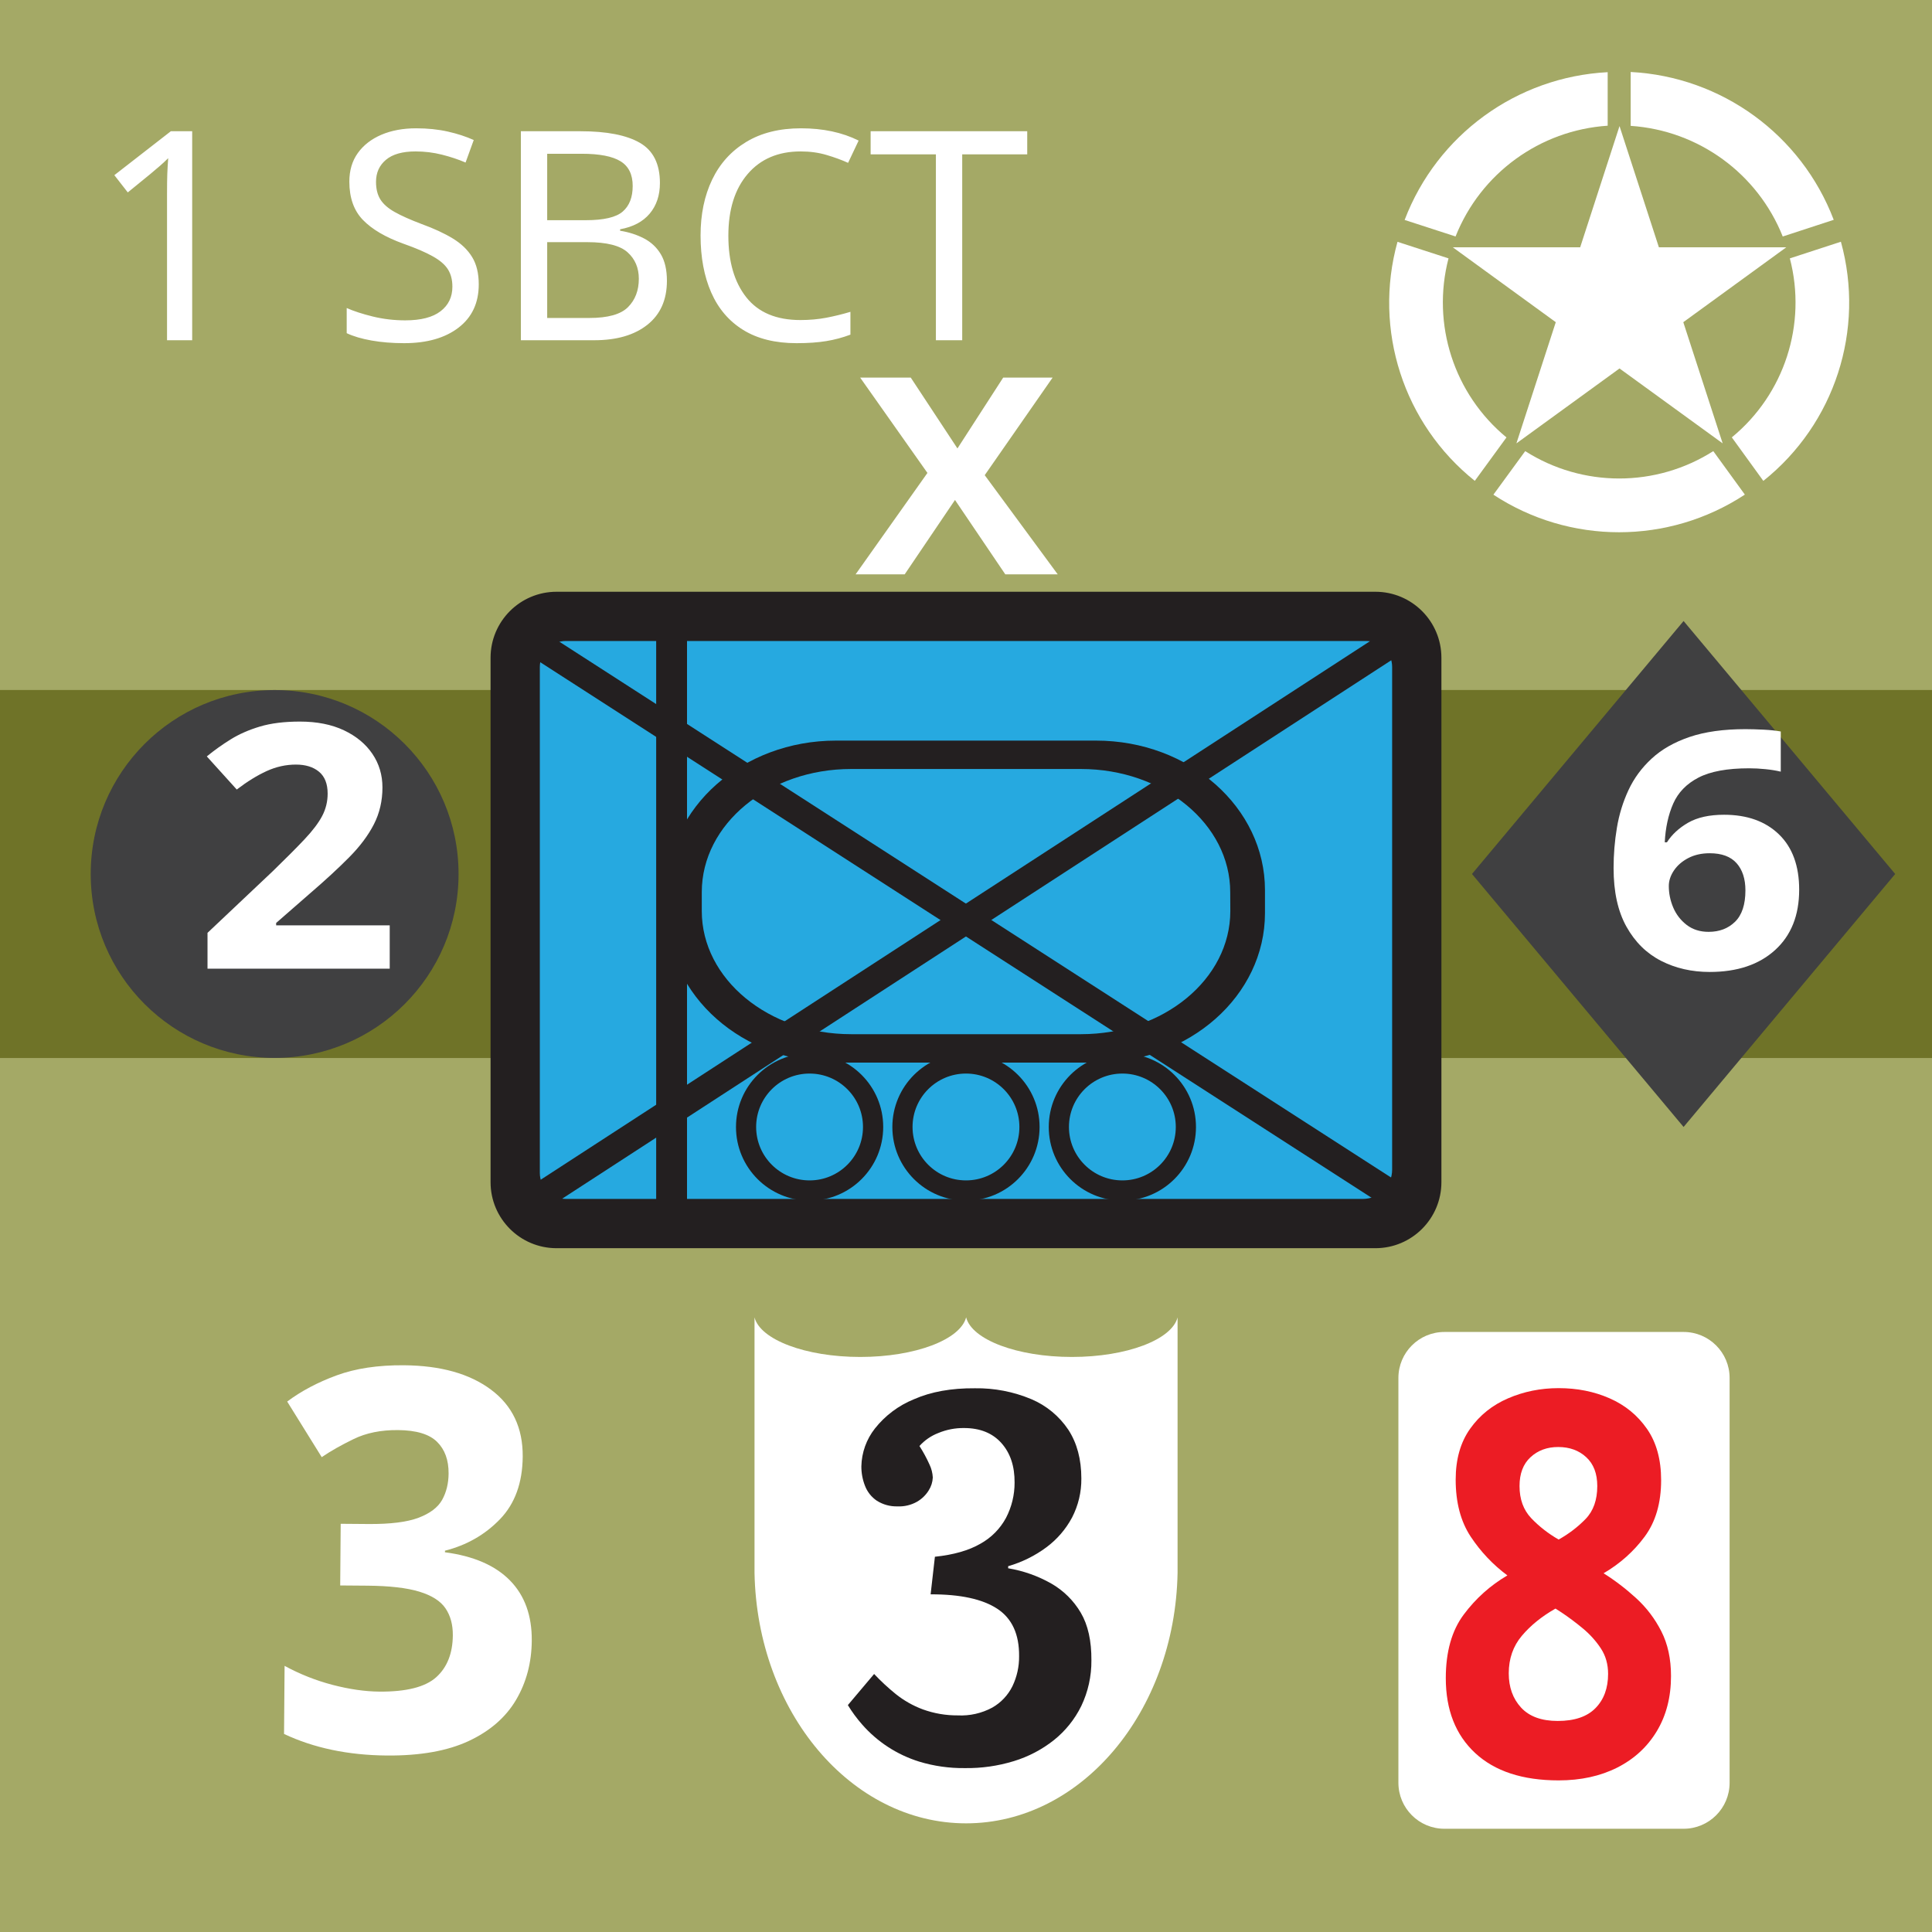
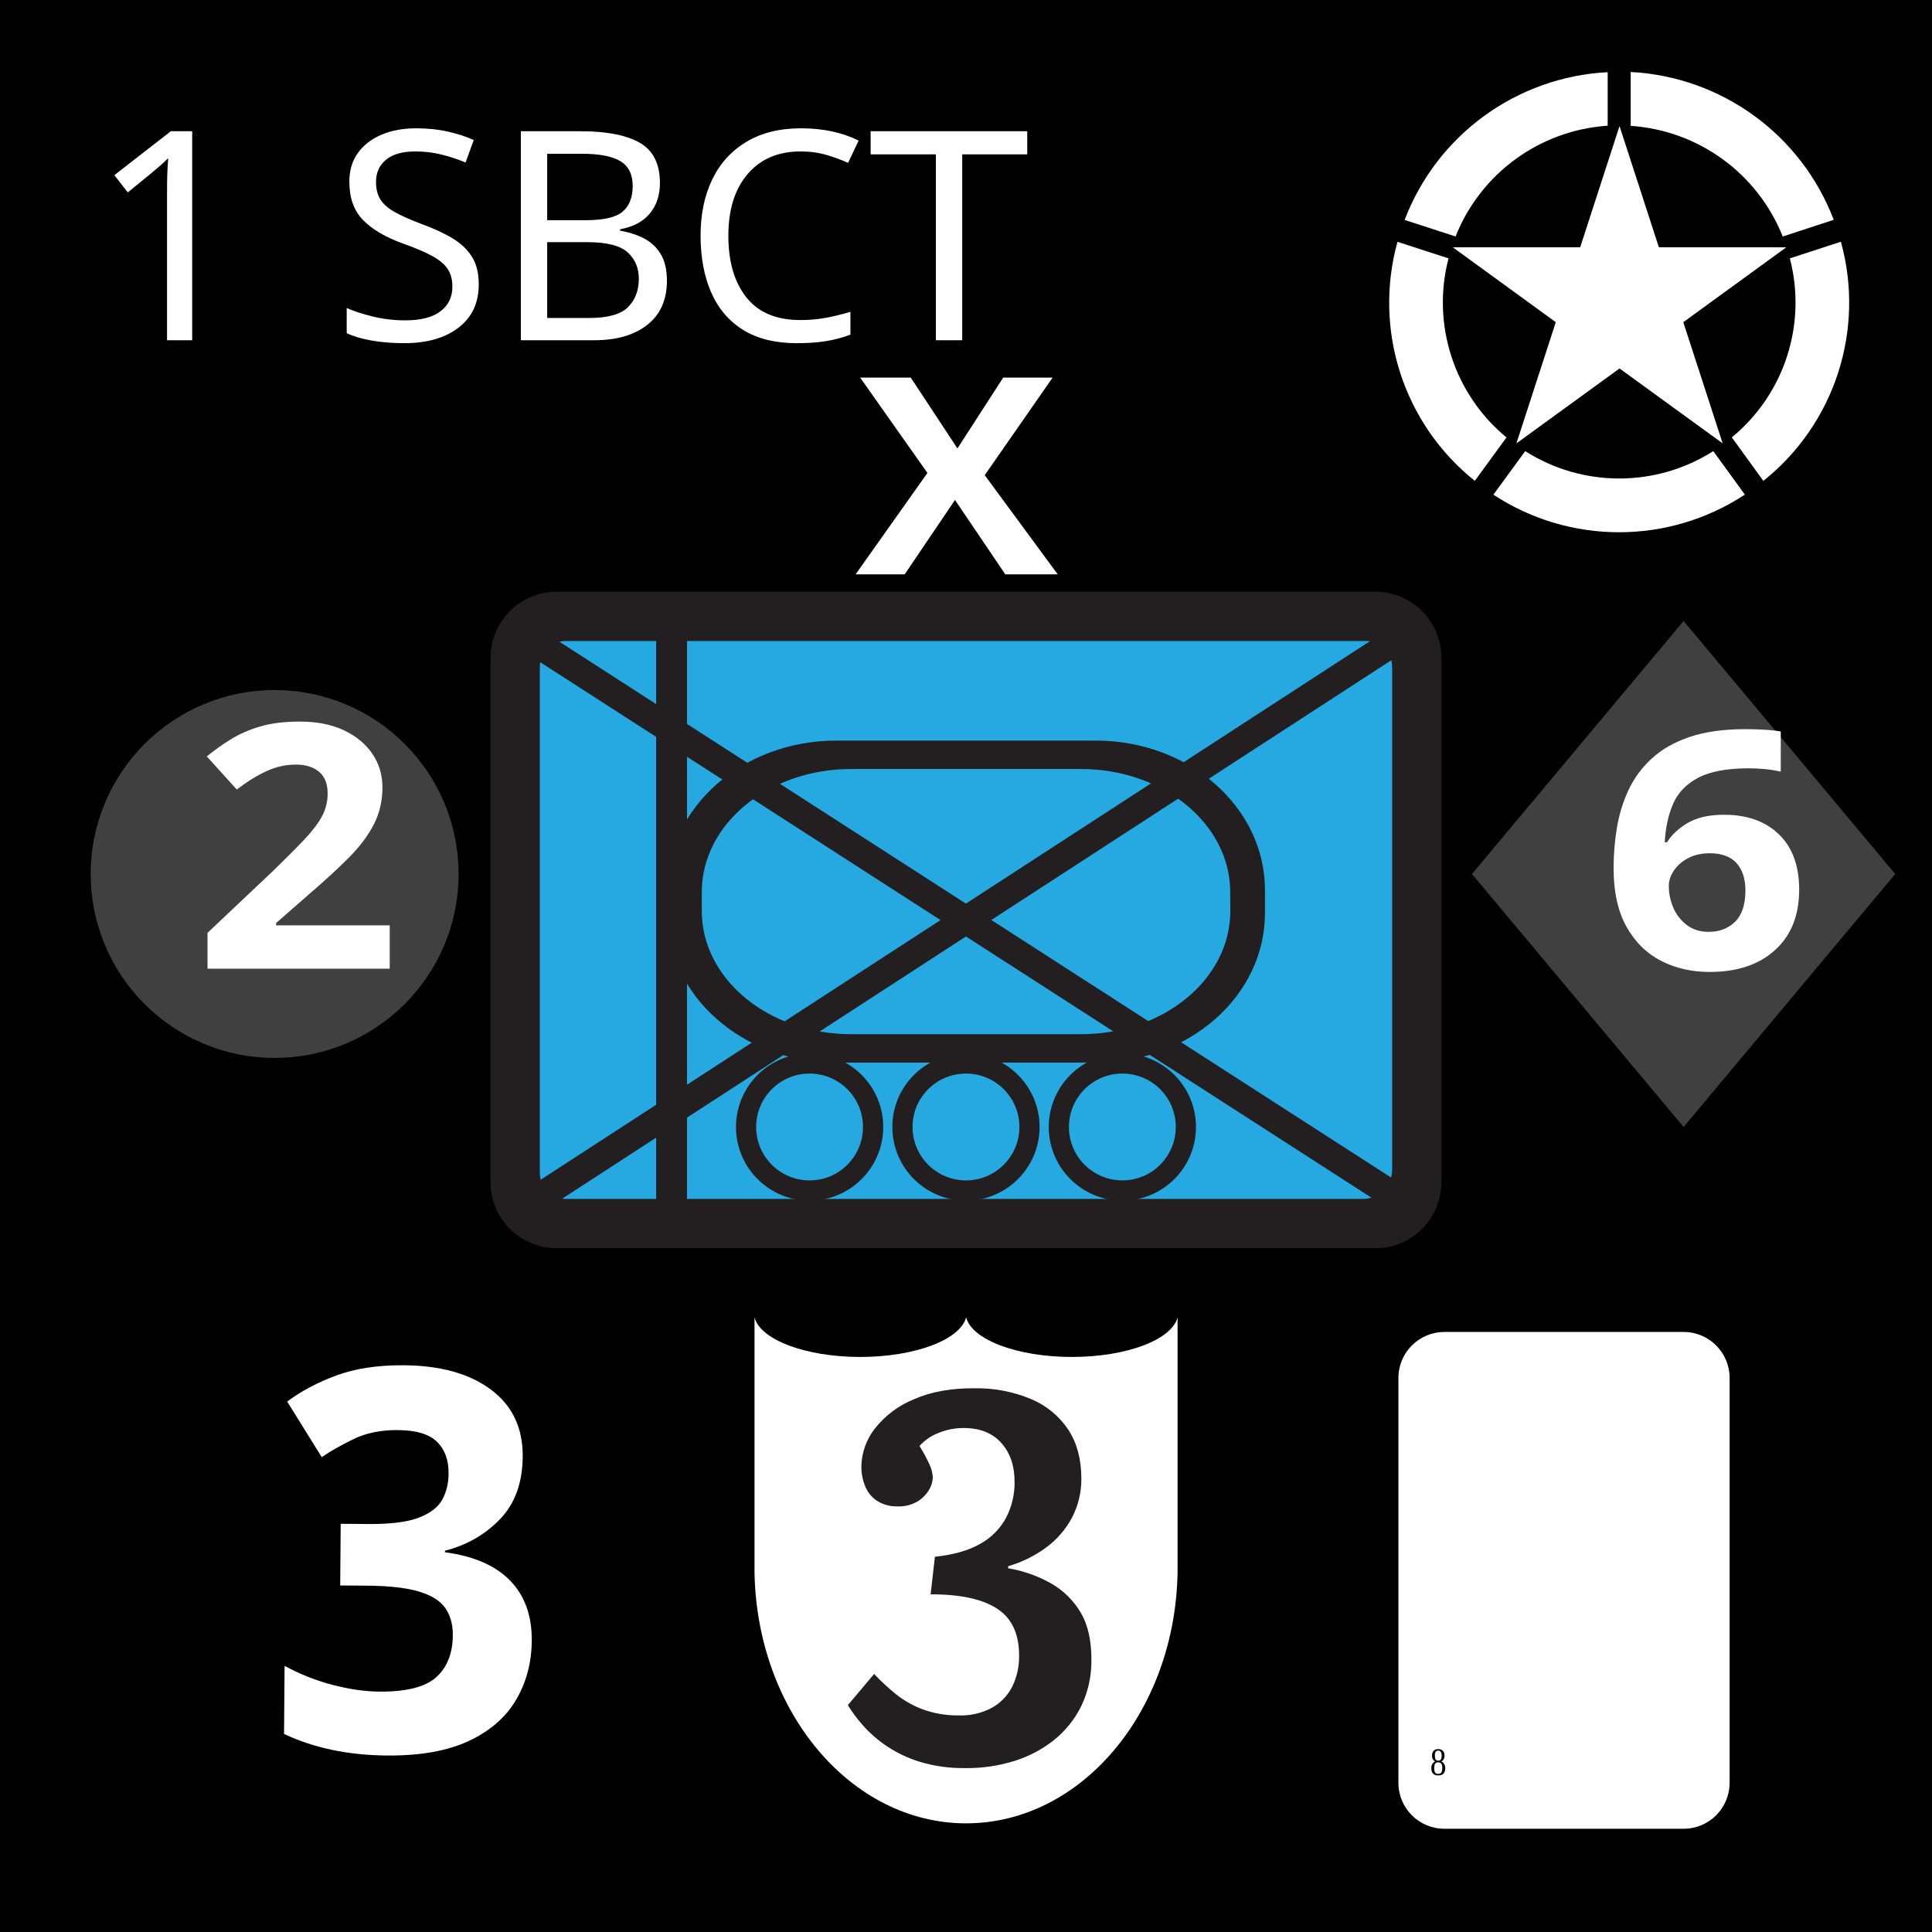
<svg xmlns="http://www.w3.org/2000/svg" viewBox="0 0 595.28 595.28">
  <defs>
    <style>
-       .cls-1 {
+       .stripe-USA {
        fill: #6f7328;
      }

-       .cls-2 {
+       .main-color-USA {
        fill: #a4a966;
      }

      .cls-10, .cls-15, .cls-16, .cls-17, .cls-3, .cls-5, .cls-8 {
        fill: #fff;
      }

      .cls-4 {
        font-size: 161px;
        letter-spacing: 0.05em;
      }

      .cls-11, .cls-4, .cls-7 {
        fill: #231f20;
      }

      .cls-16, .cls-4, .cls-5 {
        font-family: IBMPlexSerif-Bold, IBM Plex Serif;
      }

      .cls-15, .cls-16, .cls-4, .cls-5, .cls-8 {
        font-weight: 700;
      }

      .cls-5 {
        font-size: 163.87px;
        letter-spacing: 0.05em;
      }

      .cls-6 {
        fill: #404041;
      }

      .cls-8 {
        font-size: 102.21px;
      }

      .cls-15, .cls-8 {
        font-family: CrimsonText-Bold, Crimson Text;
      }

-       .cls-9 {
+       .mechanized-ma {
        font-size: 164.88px;
        fill: #ec1c24;
        font-family: JetBrainsMono-ExtraBold, JetBrains Mono;
        font-weight: 800;
      }

      .cls-10 {
        fill-rule: evenodd;
      }

      .cls-11, .cls-12, .cls-13, .cls-14 {
        stroke: #231f20;
        stroke-miterlimit: 10;
      }

      .cls-12 {
        fill: #fff100;
      }

      .cls-13 {
        fill: #ff7900;
      }

      .cls-14 {
        fill: #26a9e0;
      }

      .cls-15 {
        font-size: 105.15px;
      }

      .cls-16 {
        font-size: 84.91px;
      }

      .cls-17 {
        font-size: 90.18px;
        font-family: Impact;
      }
    </style>
  </defs>
  <g id="USA">
    <rect class="cls-1" width="595.28" height="595.28" />
    <rect class="cls-2" y="212.6" width="595.28" height="113.39" />
  </g>
  <g id="Defense">
    <path class="cls-3" d="M364.55,405.91v76.88c0,.63,0,1.24,0,1.86-.82,42.78-29.69,77.15-65.16,77.15S235,527.43,234.18,484.65c0-.62,0-1.23,0-1.86V405.91c1.76,6.85,15.67,12.19,32.59,12.19s30.86-5.35,32.61-12.21C301.09,412.75,315,418.1,332,418.1S362.8,412.76,364.55,405.91Z" transform="translate(0)" />
    <text id="_5" data-name="5" class="cls-4" transform="translate(251.27 540.98) rotate(0.46) scale(0.96 1)">5</text>
  </g>
  <g id="Attack">
    <text class="cls-5" transform="translate(81.62 538.96) rotate(0.46) scale(0.94 1)">4</text>
  </g>
  <g id="ER">
    <polygon class="cls-6" points="453.54 269.29 518.74 191.34 583.94 269.29 518.74 347.24 453.54 269.29" />
    <g id="_7" data-name="7">
      <path class="cls-3" d="M508.85,311.51l-1.82-1a86.62,86.62,0,0,1,.91-11.65,76.38,76.38,0,0,1,3.69-14.67,86.66,86.66,0,0,1,8.36-17,105.3,105.3,0,0,1,14.9-18.4h-23.2a42.1,42.1,0,0,0-5.52.31,7.21,7.21,0,0,0-3.58,1.38,8.88,8.88,0,0,0-2.39,3.12,51.76,51.76,0,0,0-2.27,5.52h-7.28l1.93-20.24h52.77l1,7.26a120.5,120.5,0,0,0-11,14.2A82.18,82.18,0,0,0,527.78,275a78.87,78.87,0,0,0-4.44,16.3,110.93,110.93,0,0,0-1.3,19Z" transform="translate(0)" />
    </g>
  </g>
  <g id="USA_Back">
    <rect class="cls-2" width="595.28" height="595.28" />
    <rect class="cls-1" y="212.6" width="595.28" height="113.39" />
    <g id="Defense_copy" data-name="Defense copy">
      <path class="cls-3" d="M362.83,405.91v76.88c0,.63,0,1.24,0,1.86-.81,42.78-29.69,77.15-65.16,77.15s-64.37-34.37-65.19-77.15c0-.62,0-1.23,0-1.86V405.91c1.76,6.85,15.67,12.19,32.59,12.19s30.86-5.35,32.61-12.21c1.73,6.86,15.66,12.21,32.59,12.21S361.08,412.76,362.83,405.91Z" transform="translate(0)" />
      <g id="_3" data-name="3">
        <path class="cls-7" d="M297.28,544.78a46.48,46.48,0,0,1-14.07-2,38.62,38.62,0,0,1-17.63-11.5,42.68,42.68,0,0,1-4.34-5.91l8.09-9.59a67.7,67.7,0,0,0,6.65,6.17,30.11,30.11,0,0,0,8.36,4.74,30.9,30.9,0,0,0,10.76,1.85,20.25,20.25,0,0,0,10.65-2.41,15.45,15.45,0,0,0,6.22-6.63A20.84,20.84,0,0,0,314,510.3q.09-10.14-6.73-14.62t-20.53-4.44l1.32-11.58q8.64-.9,14-4a19.93,19.93,0,0,0,7.92-8,23.37,23.37,0,0,0,2.63-10.84q.06-7.57-4.06-12.19T297.05,440a20,20,0,0,0-7.95,1.54,15,15,0,0,0-5.8,4,43.73,43.73,0,0,1,3.11,5.74,10.48,10.48,0,0,1,1,3.95,8,8,0,0,1-1.27,4,10.19,10.19,0,0,1-3.65,3.51,11.17,11.17,0,0,1-5.94,1.4,11.31,11.31,0,0,1-6.38-1.74,9.74,9.74,0,0,1-3.66-4.62,16.15,16.15,0,0,1-1.11-6,19.47,19.47,0,0,1,4.18-11.64,29.4,29.4,0,0,1,12-9q7.89-3.48,18.82-3.39a43.18,43.18,0,0,1,17.38,3.36,25.74,25.74,0,0,1,11.4,9.43q4,6.15,4,15a25.56,25.56,0,0,1-2.87,12.05,27.62,27.62,0,0,1-7.85,9.12,36.9,36.9,0,0,1-11.83,5.86v.64a40.33,40.33,0,0,1,13.28,4.7,24.89,24.89,0,0,1,9.1,9q3.33,5.67,3.27,14.68a32,32,0,0,1-3.12,14.06,30.93,30.93,0,0,1-8.4,10.48,37.44,37.44,0,0,1-12.38,6.5A49.07,49.07,0,0,1,297.28,544.78Z" transform="translate(0)" />
      </g>
    </g>
    <g id="Attack_copy" data-name="Attack copy">
      <text id="_3-2" data-name="3" class="cls-5" transform="translate(81.62 538.96) rotate(0.46) scale(0.94 1)">3</text>
    </g>
    <g id="ER_copy" data-name="ER copy">
      <polygon class="cls-6" points="453.54 269.29 518.74 191.34 583.94 269.29 518.74 347.24 453.54 269.29" />
      <text id="_6" data-name="6" class="cls-8" transform="translate(493.2 298.46) scale(1.11 1)">6</text>
    </g>
  </g>
  <g id="Mechanized_D">
    <rect id="Dub" class="cls-3" x="430.87" y="410.4" width="102.05" height="153.07" rx="14.17" />
    <text id="_8" data-name="8" class="cls-9" transform="translate(440.63 546.91) scale(0.84 1)">8</text>
  </g>
  <g id="Corps_Color" data-name="Corps Color">
    <g>
      <path class="cls-3" d="M432.79,67.77l15.69,5.09a54.33,54.33,0,0,1,46.87-34.13V22.24A70.86,70.86,0,0,0,432.79,67.77Z" transform="translate(0)" />
      <path class="cls-3" d="M454.41,148.16l9.76-13.38a53.91,53.91,0,0,1-17.86-55.17l-15.72-5.1a70.23,70.23,0,0,0,23.82,73.65Z" transform="translate(0)" />
      <path class="cls-3" d="M537.58,152.34,527.89,139a54,54,0,0,1-57.95,0l-9.8,13.42a70.55,70.55,0,0,0,77.44,0Z" transform="translate(0)" />
      <path class="cls-3" d="M567.21,74.48l-15.73,5.13a53.77,53.77,0,0,1-17.88,55.15l9.71,13.41a70.26,70.26,0,0,0,23.9-73.69Z" transform="translate(0)" />
      <path class="cls-3" d="M502.44,22.18v16.6a54.34,54.34,0,0,1,46.85,34.09L565,67.73A70.89,70.89,0,0,0,502.44,22.18Z" transform="translate(0)" />
      <path class="cls-10" d="M499,38.85l12.13,37.34h39.26L518.65,99.27l12.13,37.34L499,113.53l-31.77,23.08,12.13-37.34L447.62,76.19h39.26Z" transform="translate(0)" />
    </g>
    <rect class="cls-11" x="151.65" y="182.83" width="291.97" height="201.26" rx="19.84" />
    <path id="Yellow" class="cls-12" d="M185,196.24H410.31a8.5,8.5,0,0,1,8.5,8.5V349.84a9.51,9.51,0,0,1-9.51,9.51H185a8.5,8.5,0,0,1-8.5-8.5V204.75A8.5,8.5,0,0,1,185,196.24Z" />
    <path id="Orange" class="cls-13" d="M174.33,197H420.94a8.5,8.5,0,0,1,8.5,8.5v154.9a9.51,9.51,0,0,1-9.51,9.51H174.33a8.5,8.5,0,0,1-8.5-8.5V205.51A8.5,8.5,0,0,1,174.33,197Z" />
    <path id="Light_Blue" data-name="Light Blue" class="cls-14" d="M174.33,197H420.94a8.5,8.5,0,0,1,8.5,8.5v154.9a9.51,9.51,0,0,1-9.51,9.51H174.33a8.5,8.5,0,0,1-8.5-8.5V205.51A8.5,8.5,0,0,1,174.33,197Z" />
  </g>
  <g id="SBCT">
    <path class="cls-7" d="M249.45,324.57a22.68,22.68,0,1,0,22.68,22.67A22.67,22.67,0,0,0,249.45,324.57Zm0,39.13a16.46,16.46,0,1,1,16.45-16.46A16.45,16.45,0,0,1,249.45,363.7Z" transform="translate(0)" />
    <path class="cls-7" d="M297.64,324.57a22.68,22.68,0,1,0,22.67,22.67A22.67,22.67,0,0,0,297.64,324.57Zm0,39.13a16.46,16.46,0,1,1,16.45-16.46A16.45,16.45,0,0,1,297.64,363.7Z" transform="translate(0)" />
    <path class="cls-7" d="M345.83,324.57a22.68,22.68,0,1,0,22.67,22.67A22.67,22.67,0,0,0,345.83,324.57Zm0,39.13a16.46,16.46,0,1,1,16.45-16.46A16.45,16.45,0,0,1,345.83,363.7Z" transform="translate(0)" />
    <path id="Small_Armor" data-name="Small Armor" class="cls-7" d="M337.7,228.19H257.58c-28.74,0-52.07,20.62-52.07,46.06v7.09c0,25.44,23.33,46.06,52.07,46.06H337.7c28.76,0,52.06-20.62,52.06-46.06v-7.09C389.76,248.81,366.46,228.19,337.7,228.19Zm41.38,52.52c0,21-20.6,37.94-46,37.94H262.23c-25.41,0-46-17-46-37.94v-5.83c0-21,20.63-37.94,46-37.94h70.82c25.43,0,46,17,46,37.94Z" transform="translate(0)" />
    <rect id="Medium" class="cls-11" x="202.68" y="197.01" width="8.5" height="172.91" />
    <rect class="cls-7" x="140.73" y="279.21" width="313.81" height="8.5" transform="translate(200.91 -116.01) rotate(32.79)" />
    <rect class="cls-7" x="140.73" y="279.21" width="313.81" height="8.5" transform="translate(-106.37 207.84) rotate(-33)" />
  </g>
  <g id="Stacking">
    <circle class="cls-6" cx="84.62" cy="269.29" r="56.67" />
    <text class="cls-15" transform="translate(59.44 298.47) scale(1.07 1)">2</text>
  </g>
  <g id="Formation">
    <text id="X" class="cls-16" transform="translate(263.62 176.97) scale(1.1 1)">X</text>
  </g>
  <g id="Unit_ID" data-name="Unit ID">
    <text class="cls-17" transform="translate(27.2 104.83)">1 SBCT</text>
  </g>
</svg>
